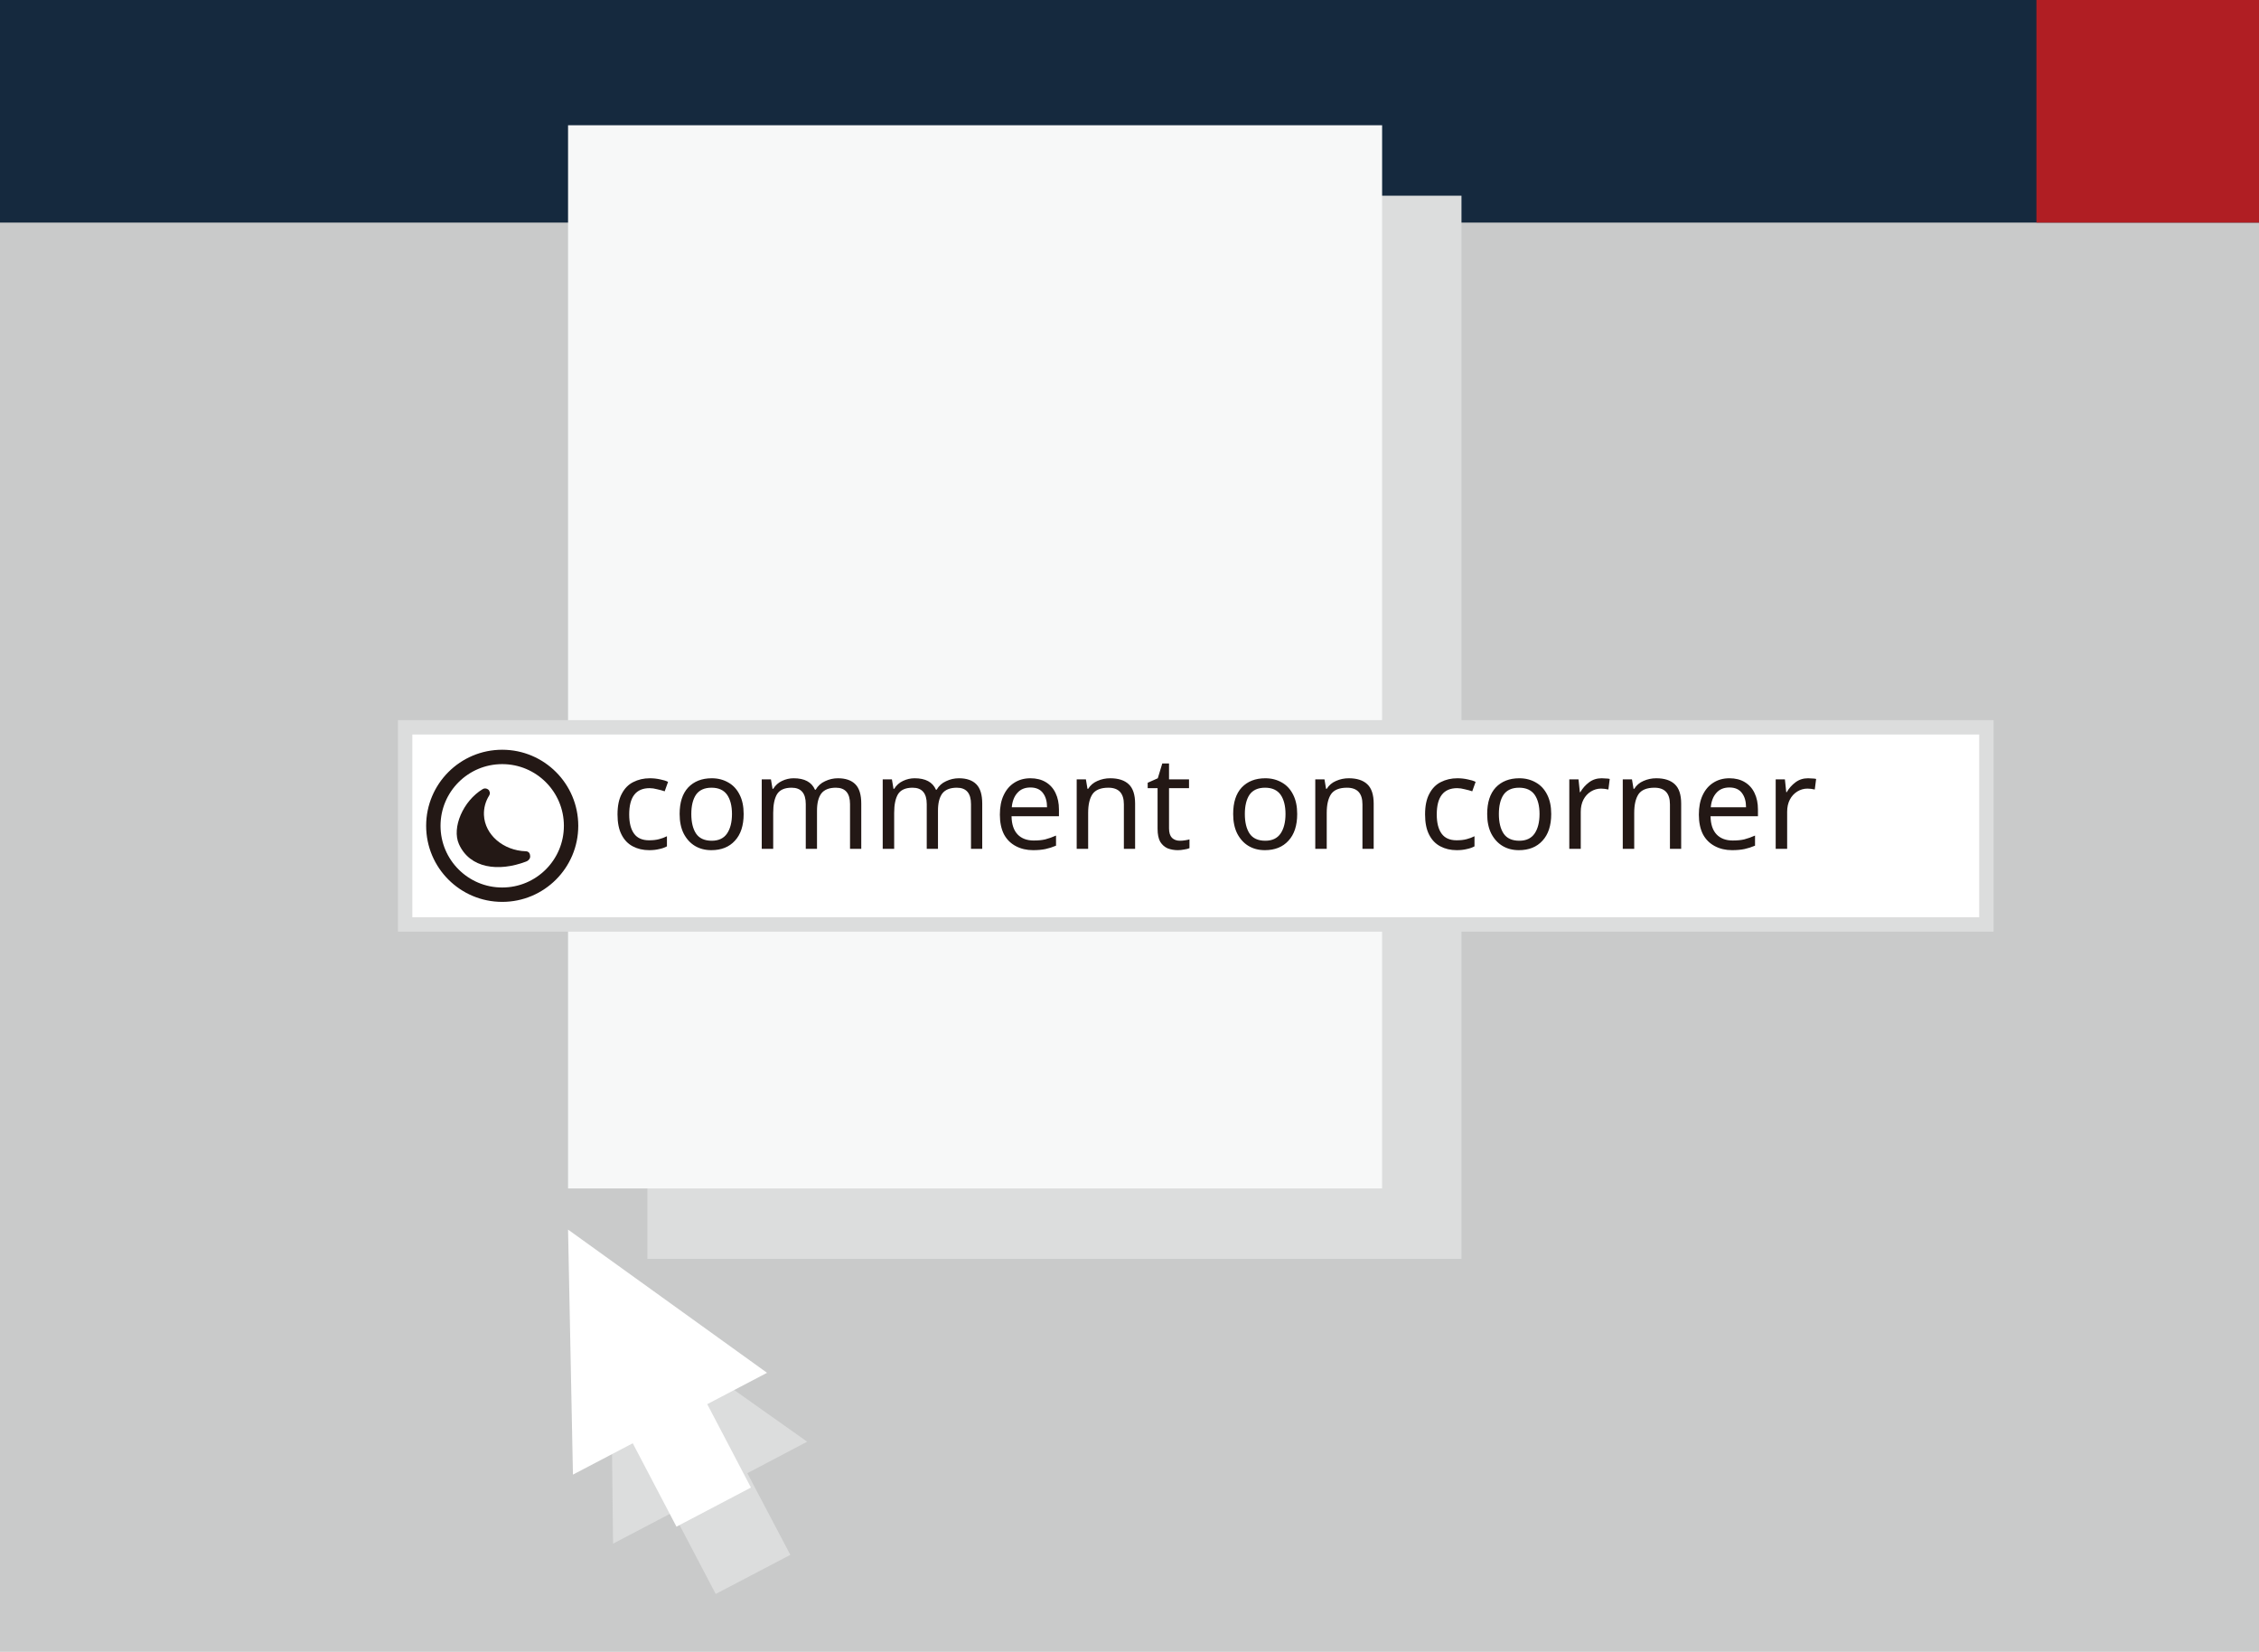
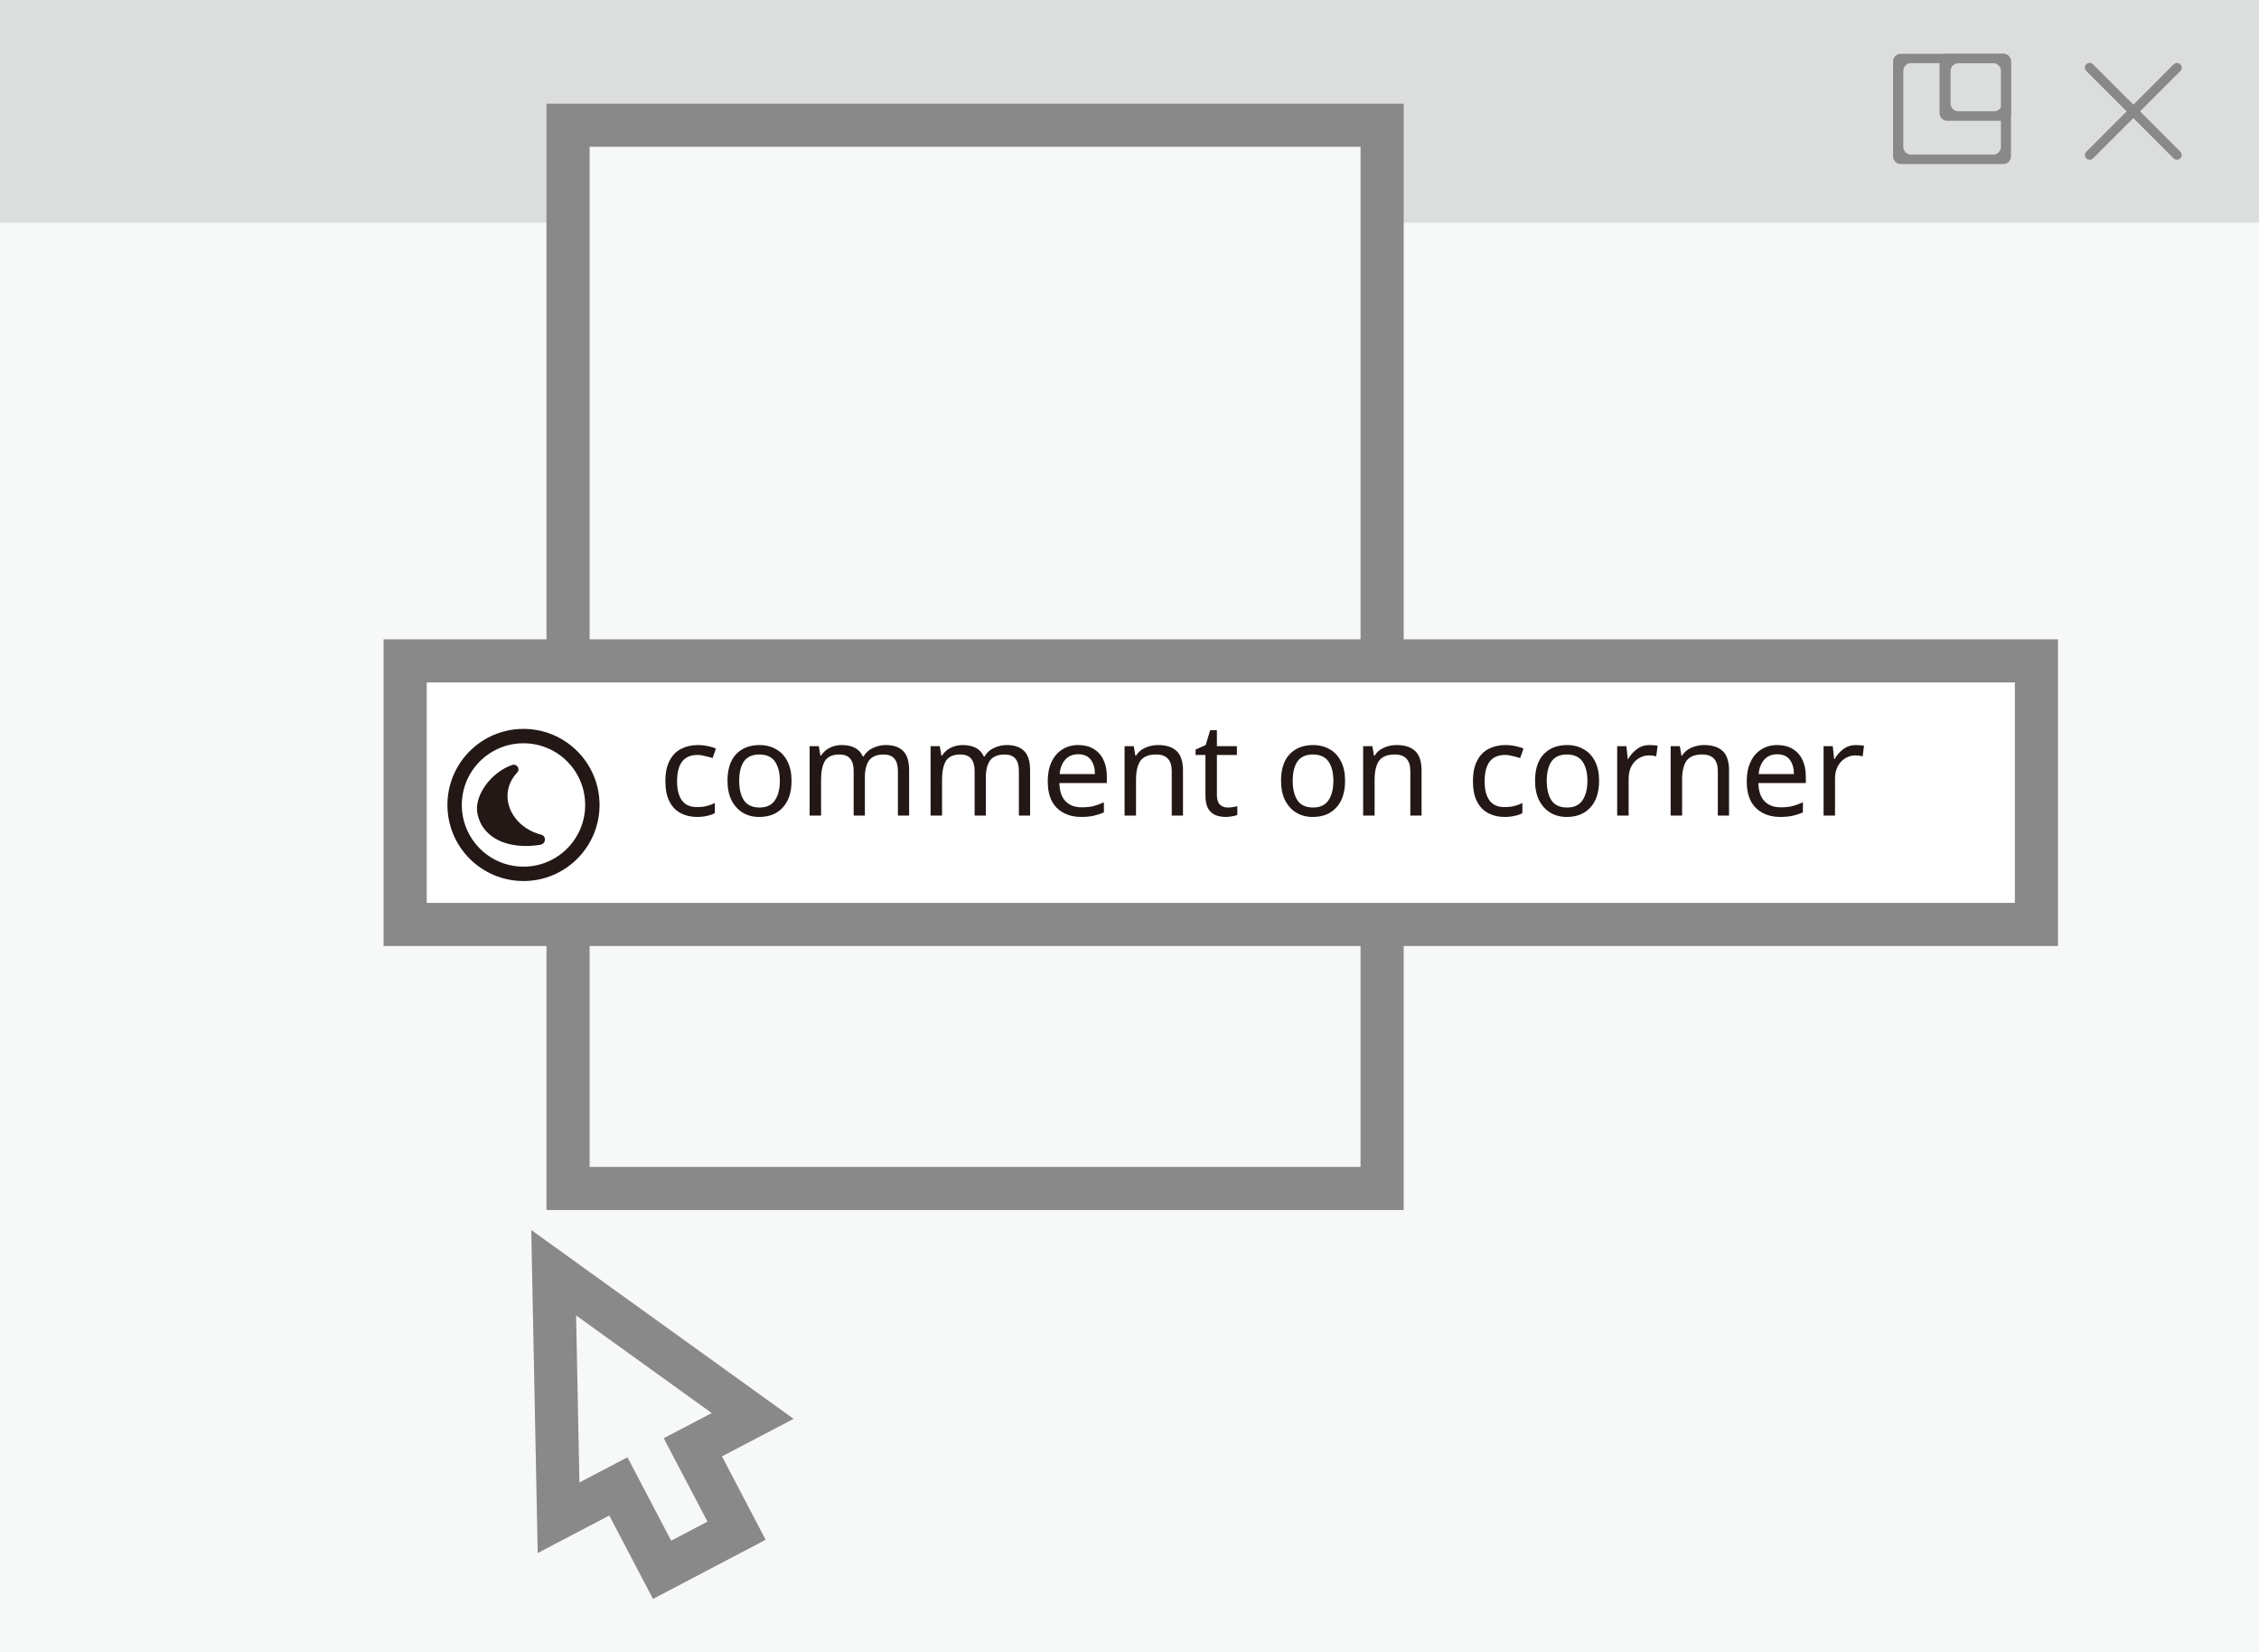
<svg xmlns="http://www.w3.org/2000/svg" id="_레이어_2" data-name="레이어 2" viewBox="0 0 157.12 114.87">
  <defs>
    <style>
-       .cls-1, .cls-2 {
-         fill: #fff;
-       }
- 
-       .cls-3 {
+       .cls-1 {
        fill: none;
        stroke: #231815;
      }

-       .cls-3, .cls-2 {
+       .cls-1, .cls-2, .cls-3 {
        stroke-miterlimit: 10;
      }

-       .cls-4 {
+       .cls-4, .cls-2 {
        fill: #f7f8f8;
      }

      .cls-5 {
-         fill: #c9caca;
+         fill: #dcdddd;
+       }
+ 
+       .cls-2, .cls-3 {
+         stroke: #898989;
+         stroke-width: 3px;
      }

      .cls-6 {
-         fill: #dcdddd;
+         fill: #898989;
+       }
+ 
+       .cls-3 {
+         fill: #fff;
      }

      .cls-7 {
-         fill: #b01e23;
-       }
- 
-       .cls-8 {
-         fill: #15293e;
-       }
- 
-       .cls-2 {
-         stroke: #dcdddd;
-       }
- 
-       .cls-9 {
        font-family: TTYeonnalligiB, '210 Yeonnalligi';
        font-size: 9px;
      }

-       .cls-9, .cls-10 {
+       .cls-7, .cls-8 {
        fill: #231815;
      }
    </style>
  </defs>
  <g id="_레이어_1-2" data-name="레이어 1">
    <g>
      <g>
-         <rect class="cls-5" width="157.12" height="114.87" />
-         <rect class="cls-8" width="157.12" height="15.48" />
-         <rect class="cls-7" x="141.64" width="15.48" height="15.48" />
+         <g>
+           <rect class="cls-4" width="157.12" height="114.87" />
+           <rect class="cls-5" width="157.12" height="15.48" />
+         </g>
+         <g>
+           <rect class="cls-6" x="143.75" y="7.41" width="9.25" height=".66" rx=".33" ry=".33" transform="translate(247.82 118.13) rotate(-135)" />
+           <rect class="cls-6" x="143.75" y="7.41" width="9.25" height=".66" rx=".33" ry=".33" transform="translate(37.99 107.19) rotate(-45)" />
+         </g>
+         <g>
+           <path class="cls-6" d="m139.34,3.74h-7.14c-.29,0-.53.24-.53.54v6.59c0,.3.24.54.53.54h7.14c.29,0,.53-.24.53-.54v-6.59c0-.3-.24-.54-.53-.54Zm-.17,6.47c0,.3-.24.54-.53.54h-5.73c-.29,0-.53-.24-.53-.54v-5.28c0-.3.24-.54.53-.54h5.73c.29,0,.53.24.53.54v5.28Z" />
+           <path class="cls-6" d="m139.34,3.74h-3.91c-.29,0-.53.24-.53.54v3.58c0,.3.24.54.53.54h3.91c.29,0,.53-.24.53-.54v-3.58c0-.3-.24-.54-.53-.54Zm-.1,3.46c0,.3-.24.54-.53.54h-2.51c-.29,0-.53-.24-.53-.54v-2.26c0-.3.24-.54.53-.54h2.51c.29,0,.53.24.53.54v2.26Z" />
+         </g>
      </g>
-       <rect class="cls-6" x="45.03" y="13.61" width="56.62" height="73.94" />
-       <rect class="cls-4" x="39.51" y="8.71" width="56.62" height="73.94" />
-       <polygon class="cls-6" points="56.14 100.26 42.45 90.57 42.64 107.35 46.8 105.17 49.78 110.85 54.97 108.13 51.98 102.45 56.14 100.26" />
-       <polygon class="cls-1" points="53.35 95.47 39.51 85.51 39.85 102.55 44.01 100.37 47.05 106.17 52.23 103.45 49.19 97.65 53.35 95.47" />
-       <rect class="cls-2" x="28.18" y="50.58" width="109.98" height="13.71" />
+       <rect class="cls-2" x="39.51" y="8.71" width="56.62" height="73.94" />
+       <polygon class="cls-2" points="52.35 98.47 38.51 88.51 38.85 105.55 43.01 103.37 46.05 109.17 51.23 106.45 48.19 100.65 52.35 98.47" />
+       <rect class="cls-3" x="28.18" y="45.96" width="113.46" height="18.33" />
      <g>
-         <circle class="cls-3" cx="34.93" cy="57.43" r="4.79" />
-         <path class="cls-10" d="m36.83,59.34c-.06-.09-.15-.14-.26-.14-1.56-.05-2.85-1.14-2.91-2.52-.02-.49.11-.95.36-1.35.07-.11.07-.24,0-.34v-.02c-.12-.14-.3-.18-.45-.09-1.36.82-2.16,2.68-1.65,3.82.76,1.7,2.76,1.94,4.66,1.22.05-.02.12-.05.16-.09.13-.12.16-.21.12-.4l-.04-.1Z" />
+         <circle class="cls-1" cx="36.41" cy="55.98" r="4.79" />
+         <path class="cls-8" d="m37.87,58.24c-.04-.1-.12-.17-.22-.19-1.52-.38-2.55-1.71-2.32-3.07.08-.48.31-.9.64-1.25.09-.09.12-.22.07-.33v-.02c-.09-.16-.25-.24-.42-.18-1.5.52-2.67,2.17-2.41,3.4.39,1.82,2.3,2.47,4.31,2.16.05,0,.13-.03.18-.05.15-.09.2-.17.2-.37l-.02-.1Z" />
      </g>
-       <text class="cls-9" transform="translate(42.45 59.03)">
+       <text class="cls-7" transform="translate(45.78 56.72)">
        <tspan x="0" y="0">comment on corner</tspan>
      </text>
    </g>
  </g>
</svg>
